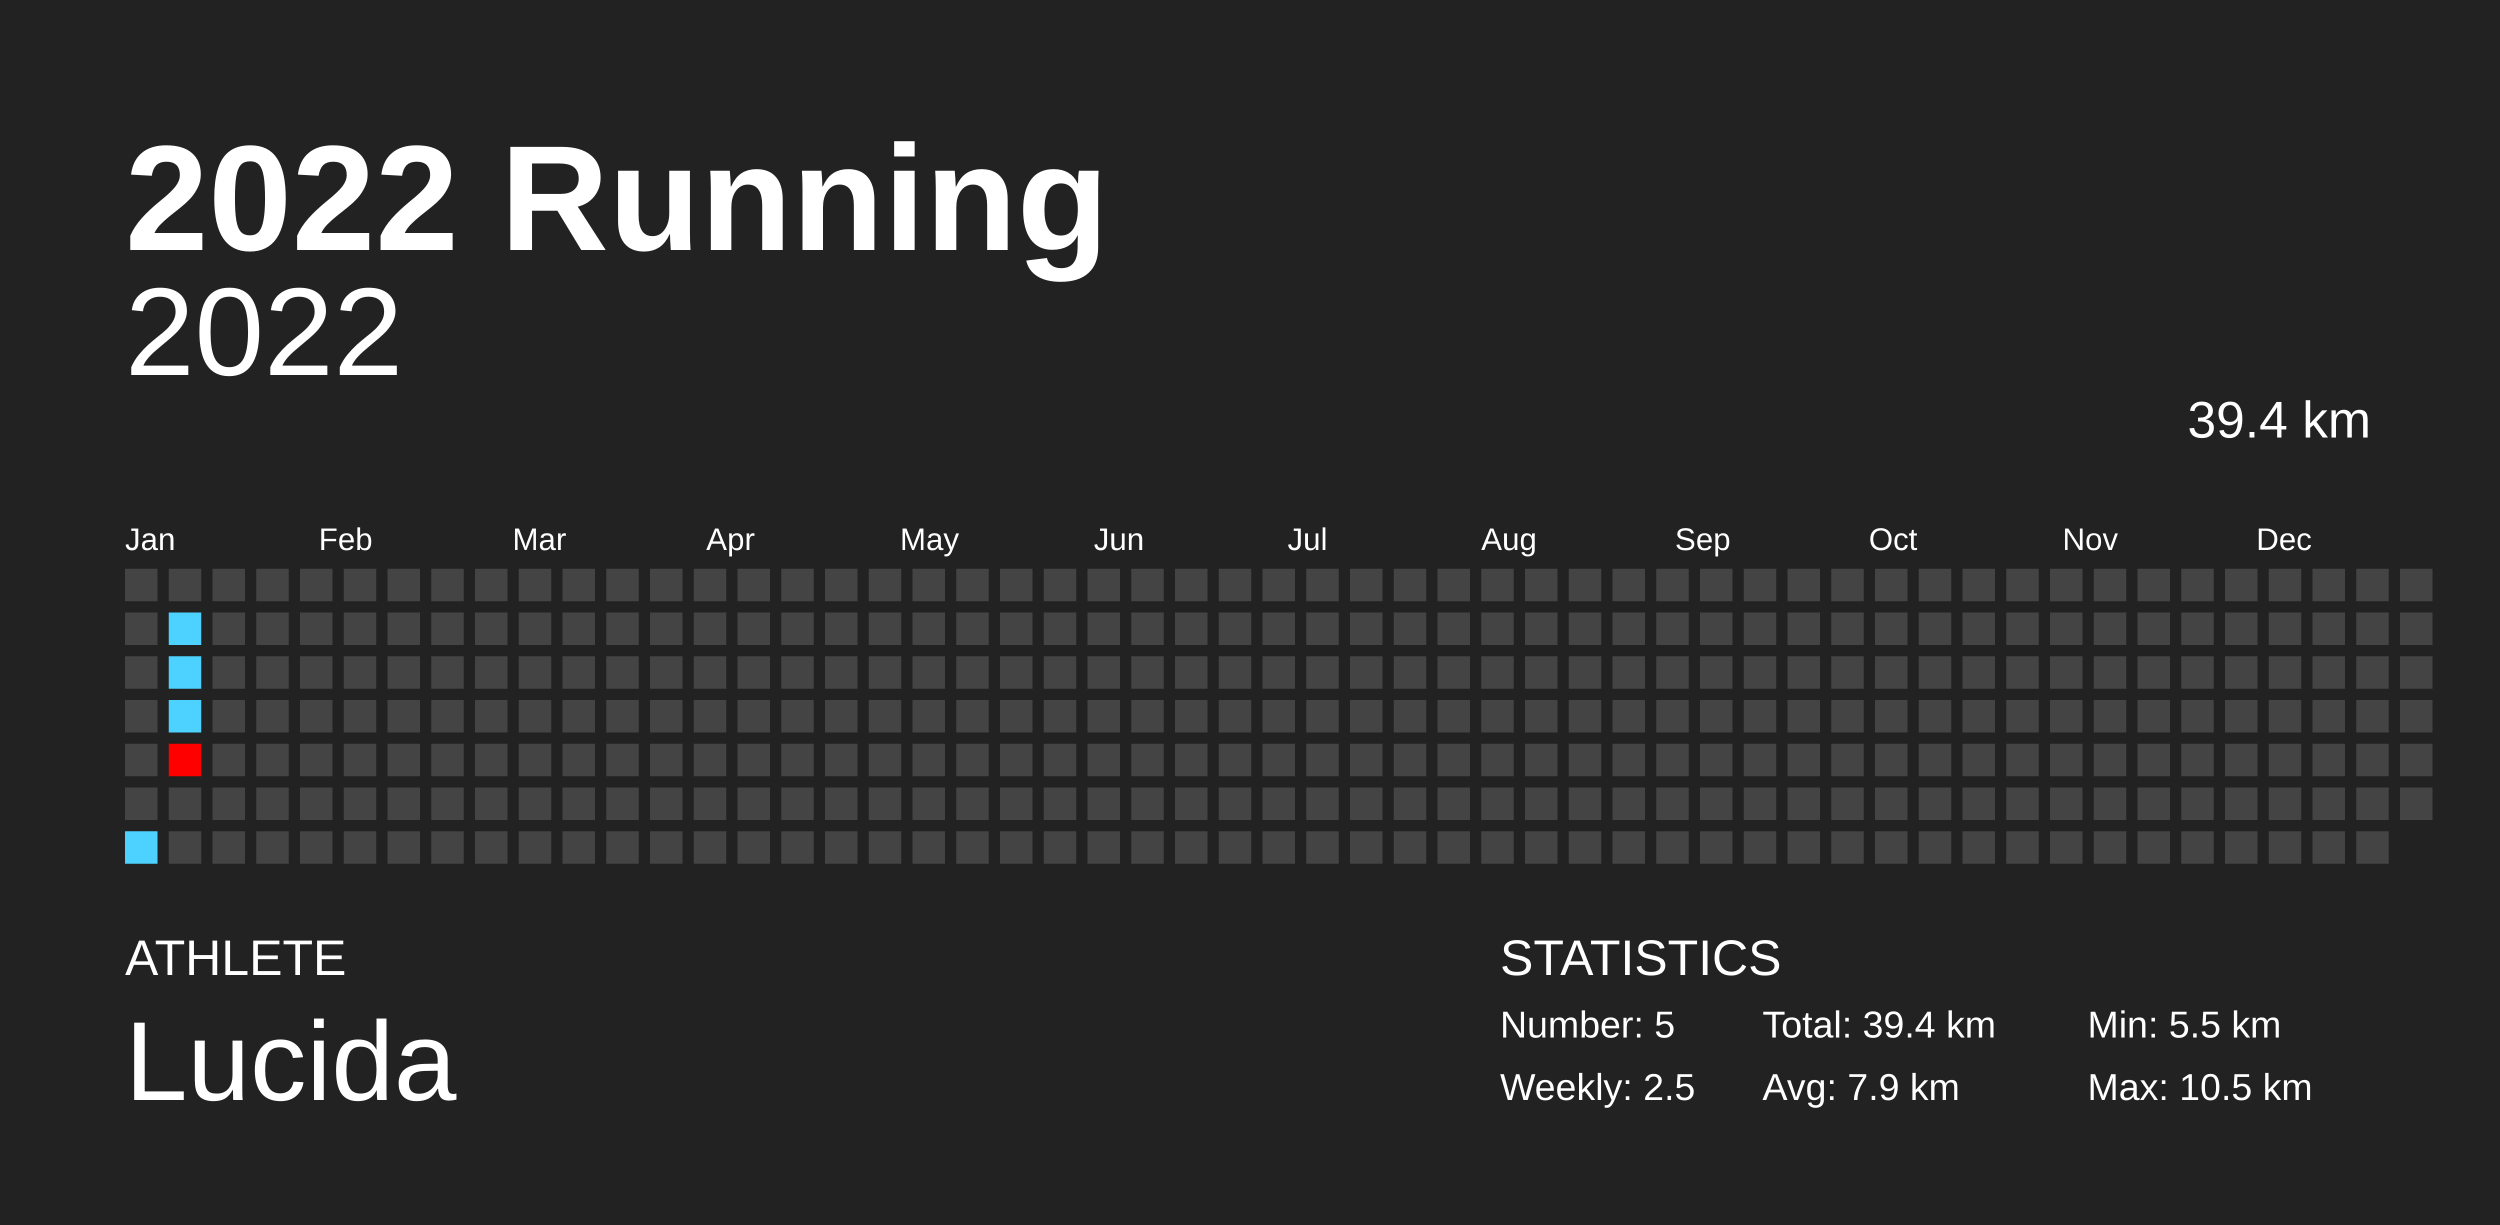
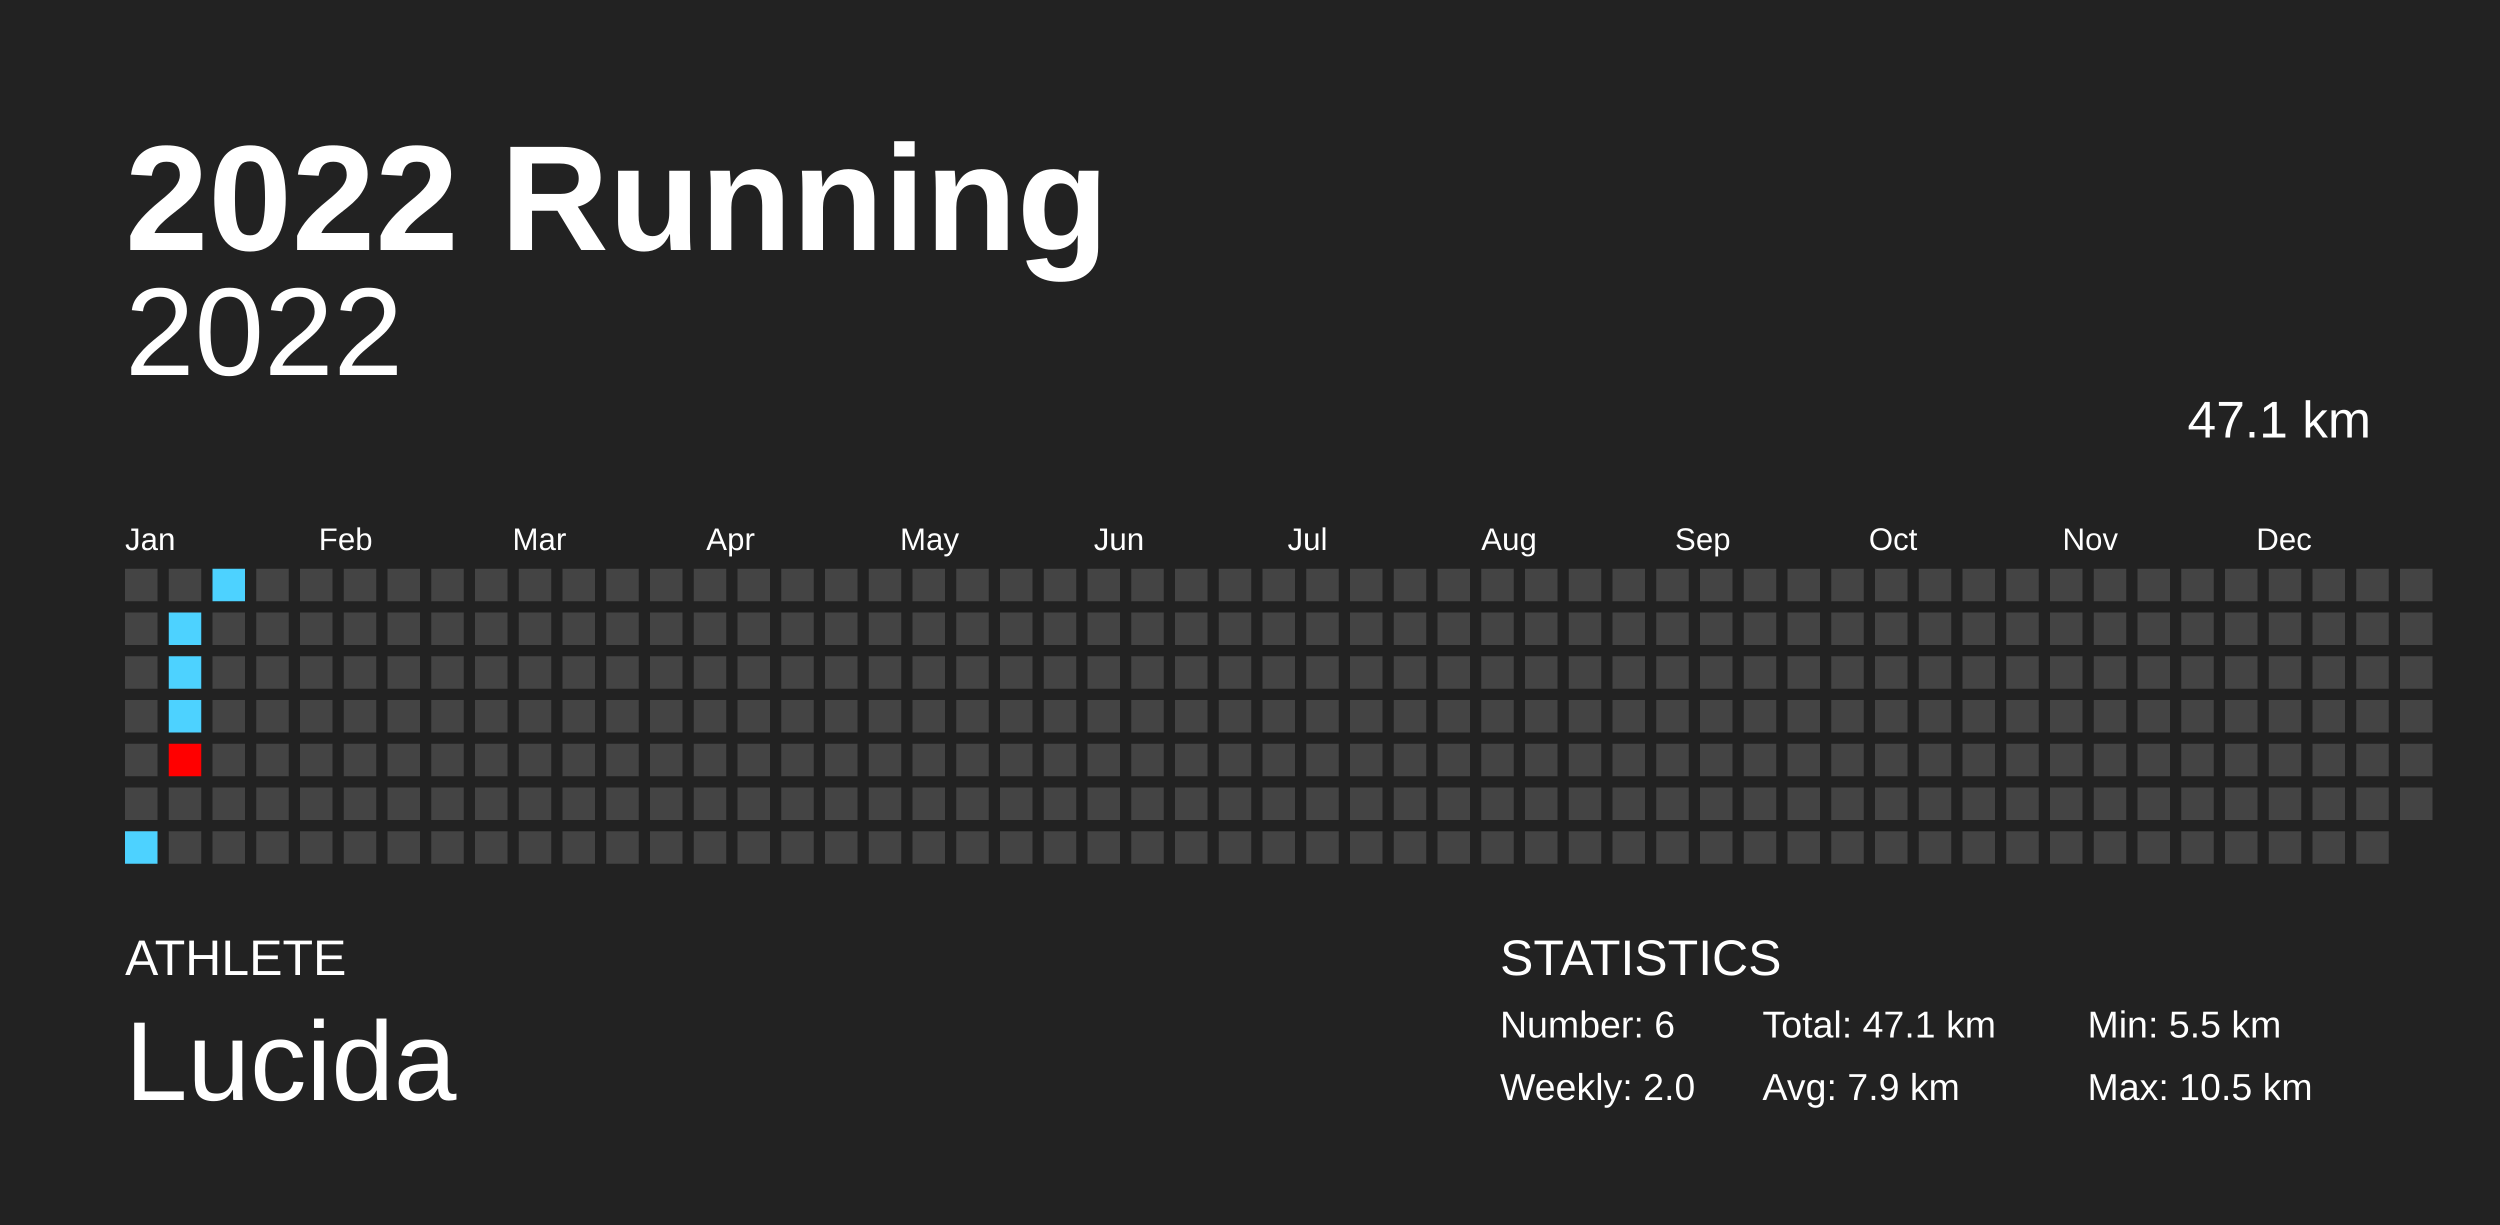
<svg xmlns="http://www.w3.org/2000/svg" baseProfile="full" height="98mm" version="1.1" viewBox="0,0,200,98" width="200mm">
  <defs />
  <rect fill="#222222" height="98" width="200" x="0" y="0" />
  <text fill="#FFFFFF" style="font-size:12px; font-family:Arial; font-weight:bold;" x="10" y="20">2022 Running</text>
  <text fill="#FFFFFF" style="font-size:4px; font-family:Arial" x="10" y="78">ATHLETE</text>
  <text fill="#FFFFFF" style="font-size:9px; font-family:Arial" x="10" y="88">Lucida</text>
  <text fill="#FFFFFF" style="font-size:4px; font-family:Arial" x="120" y="78">STATISTICS</text>
-   <text fill="#FFFFFF" style="font-size:3px; font-family:Arial" x="120" y="83">Number: 5</text>
-   <text fill="#FFFFFF" style="font-size:3px; font-family:Arial" x="120" y="88">Weekly: 2.5</text>
-   <text fill="#FFFFFF" style="font-size:3px; font-family:Arial" x="141" y="83">Total: 39.4 km</text>
+   <text fill="#FFFFFF" style="font-size:3px; font-family:Arial" x="120" y="83">Number: 6</text>
+   <text fill="#FFFFFF" style="font-size:3px; font-family:Arial" x="120" y="88">Weekly: 2.0</text>
+   <text fill="#FFFFFF" style="font-size:3px; font-family:Arial" x="141" y="83">Total: 47.1 km</text>
  <text fill="#FFFFFF" style="font-size:3px; font-family:Arial" x="141" y="88">Avg: 7.9 km</text>
  <text fill="#FFFFFF" style="font-size:3px; font-family:Arial" x="167" y="83">Min: 5.5 km</text>
  <text fill="#FFFFFF" style="font-size:3px; font-family:Arial" x="167" y="88">Max: 10.5 km</text>
  <text alignment-baseline="hanging" fill="#FFFFFF" style="font-size:10.0px; font-family:Arial;" x="10" y="30">2022</text>
-   <text alignment-baseline="hanging" fill="#FFFFFF" style="font-size:4.125px; font-family:Arial;" x="175" y="35">39.4 km</text>
+   <text alignment-baseline="hanging" fill="#FFFFFF" style="font-size:4.125px; font-family:Arial;" x="175" y="35">47.1 km</text>
  <text fill="#FFFFFF" style="font-size:2.5px; font-family:Arial" x="10.0" y="44">Jan</text>
  <text fill="#FFFFFF" style="font-size:2.5px; font-family:Arial" x="25.5" y="44">Feb</text>
  <text fill="#FFFFFF" style="font-size:2.5px; font-family:Arial" x="41.0" y="44">Mar</text>
  <text fill="#FFFFFF" style="font-size:2.5px; font-family:Arial" x="56.5" y="44">Apr</text>
  <text fill="#FFFFFF" style="font-size:2.5px; font-family:Arial" x="72.0" y="44">May</text>
  <text fill="#FFFFFF" style="font-size:2.5px; font-family:Arial" x="87.5" y="44">Jun</text>
  <text fill="#FFFFFF" style="font-size:2.5px; font-family:Arial" x="103.0" y="44">Jul</text>
  <text fill="#FFFFFF" style="font-size:2.5px; font-family:Arial" x="118.5" y="44">Aug</text>
  <text fill="#FFFFFF" style="font-size:2.5px; font-family:Arial" x="134.0" y="44">Sep</text>
  <text fill="#FFFFFF" style="font-size:2.5px; font-family:Arial" x="149.5" y="44">Oct</text>
  <text fill="#FFFFFF" style="font-size:2.5px; font-family:Arial" x="165.0" y="44">Nov</text>
  <text fill="#FFFFFF" style="font-size:2.5px; font-family:Arial" x="180.5" y="44">Dec</text>
  <rect fill="#444444" height="2.6" width="2.6" x="10.0" y="45.5" />
  <rect fill="#444444" height="2.6" width="2.6" x="10.0" y="49.0" />
  <rect fill="#444444" height="2.6" width="2.6" x="10.0" y="52.5" />
  <rect fill="#444444" height="2.6" width="2.6" x="10.0" y="56.0" />
  <rect fill="#444444" height="2.6" width="2.6" x="10.0" y="59.5" />
  <rect fill="#444444" height="2.6" width="2.6" x="10.0" y="63.0" />
  <rect fill="#4dd2ff" height="2.6" width="2.6" x="10.0" y="66.5" />
  <rect fill="#444444" height="2.6" width="2.6" x="13.5" y="45.5" />
  <rect fill="#4dd2ff" height="2.6" width="2.6" x="13.5" y="49.0" />
  <rect fill="#4dd2ff" height="2.6" width="2.6" x="13.5" y="52.5" />
  <rect fill="#4dd2ff" height="2.6" width="2.6" x="13.5" y="56.0" />
  <rect fill="#ff0000" height="2.6" width="2.6" x="13.5" y="59.5" />
  <rect fill="#444444" height="2.6" width="2.6" x="13.5" y="63.0" />
  <rect fill="#444444" height="2.6" width="2.6" x="13.5" y="66.5" />
-   <rect fill="#444444" height="2.6" width="2.6" x="17.0" y="45.5" />
+   <rect fill="#4dd2ff" height="2.6" width="2.6" x="17.0" y="45.5" />
  <rect fill="#444444" height="2.6" width="2.6" x="17.0" y="49.0" />
  <rect fill="#444444" height="2.6" width="2.6" x="17.0" y="52.5" />
  <rect fill="#444444" height="2.6" width="2.6" x="17.0" y="56.0" />
  <rect fill="#444444" height="2.6" width="2.6" x="17.0" y="59.5" />
  <rect fill="#444444" height="2.6" width="2.6" x="17.0" y="63.0" />
  <rect fill="#444444" height="2.6" width="2.6" x="17.0" y="66.5" />
  <rect fill="#444444" height="2.6" width="2.6" x="20.5" y="45.5" />
  <rect fill="#444444" height="2.6" width="2.6" x="20.5" y="49.0" />
  <rect fill="#444444" height="2.6" width="2.6" x="20.5" y="52.5" />
  <rect fill="#444444" height="2.6" width="2.6" x="20.5" y="56.0" />
  <rect fill="#444444" height="2.6" width="2.6" x="20.5" y="59.5" />
  <rect fill="#444444" height="2.6" width="2.6" x="20.5" y="63.0" />
  <rect fill="#444444" height="2.6" width="2.6" x="20.5" y="66.5" />
  <rect fill="#444444" height="2.6" width="2.6" x="24.0" y="45.5" />
  <rect fill="#444444" height="2.6" width="2.6" x="24.0" y="49.0" />
  <rect fill="#444444" height="2.6" width="2.6" x="24.0" y="52.5" />
  <rect fill="#444444" height="2.6" width="2.6" x="24.0" y="56.0" />
  <rect fill="#444444" height="2.6" width="2.6" x="24.0" y="59.5" />
  <rect fill="#444444" height="2.6" width="2.6" x="24.0" y="63.0" />
  <rect fill="#444444" height="2.6" width="2.6" x="24.0" y="66.5" />
  <rect fill="#444444" height="2.6" width="2.6" x="27.5" y="45.5" />
  <rect fill="#444444" height="2.6" width="2.6" x="27.5" y="49.0" />
  <rect fill="#444444" height="2.6" width="2.6" x="27.5" y="52.5" />
  <rect fill="#444444" height="2.6" width="2.6" x="27.5" y="56.0" />
  <rect fill="#444444" height="2.6" width="2.6" x="27.5" y="59.5" />
  <rect fill="#444444" height="2.6" width="2.6" x="27.5" y="63.0" />
  <rect fill="#444444" height="2.6" width="2.6" x="27.5" y="66.5" />
  <rect fill="#444444" height="2.6" width="2.6" x="31.0" y="45.5" />
  <rect fill="#444444" height="2.6" width="2.6" x="31.0" y="49.0" />
  <rect fill="#444444" height="2.6" width="2.6" x="31.0" y="52.5" />
  <rect fill="#444444" height="2.6" width="2.6" x="31.0" y="56.0" />
  <rect fill="#444444" height="2.6" width="2.6" x="31.0" y="59.5" />
  <rect fill="#444444" height="2.6" width="2.6" x="31.0" y="63.0" />
  <rect fill="#444444" height="2.6" width="2.6" x="31.0" y="66.5" />
  <rect fill="#444444" height="2.6" width="2.6" x="34.5" y="45.5" />
  <rect fill="#444444" height="2.6" width="2.6" x="34.5" y="49.0" />
  <rect fill="#444444" height="2.6" width="2.6" x="34.5" y="52.5" />
  <rect fill="#444444" height="2.6" width="2.6" x="34.5" y="56.0" />
  <rect fill="#444444" height="2.6" width="2.6" x="34.5" y="59.5" />
  <rect fill="#444444" height="2.6" width="2.6" x="34.5" y="63.0" />
  <rect fill="#444444" height="2.6" width="2.6" x="34.5" y="66.5" />
  <rect fill="#444444" height="2.6" width="2.6" x="38.0" y="45.5" />
  <rect fill="#444444" height="2.6" width="2.6" x="38.0" y="49.0" />
  <rect fill="#444444" height="2.6" width="2.6" x="38.0" y="52.5" />
  <rect fill="#444444" height="2.6" width="2.6" x="38.0" y="56.0" />
  <rect fill="#444444" height="2.6" width="2.6" x="38.0" y="59.5" />
  <rect fill="#444444" height="2.6" width="2.6" x="38.0" y="63.0" />
  <rect fill="#444444" height="2.6" width="2.6" x="38.0" y="66.5" />
  <rect fill="#444444" height="2.6" width="2.6" x="41.5" y="45.5" />
  <rect fill="#444444" height="2.6" width="2.6" x="41.5" y="49.0" />
  <rect fill="#444444" height="2.6" width="2.6" x="41.5" y="52.5" />
  <rect fill="#444444" height="2.6" width="2.6" x="41.5" y="56.0" />
  <rect fill="#444444" height="2.6" width="2.6" x="41.5" y="59.5" />
  <rect fill="#444444" height="2.6" width="2.6" x="41.5" y="63.0" />
  <rect fill="#444444" height="2.6" width="2.6" x="41.5" y="66.5" />
  <rect fill="#444444" height="2.6" width="2.6" x="45.0" y="45.5" />
  <rect fill="#444444" height="2.6" width="2.6" x="45.0" y="49.0" />
  <rect fill="#444444" height="2.6" width="2.6" x="45.0" y="52.5" />
  <rect fill="#444444" height="2.6" width="2.6" x="45.0" y="56.0" />
  <rect fill="#444444" height="2.6" width="2.6" x="45.0" y="59.5" />
  <rect fill="#444444" height="2.6" width="2.6" x="45.0" y="63.0" />
  <rect fill="#444444" height="2.6" width="2.6" x="45.0" y="66.5" />
  <rect fill="#444444" height="2.6" width="2.6" x="48.5" y="45.5" />
  <rect fill="#444444" height="2.6" width="2.6" x="48.5" y="49.0" />
  <rect fill="#444444" height="2.6" width="2.6" x="48.5" y="52.5" />
  <rect fill="#444444" height="2.6" width="2.6" x="48.5" y="56.0" />
  <rect fill="#444444" height="2.6" width="2.6" x="48.5" y="59.5" />
  <rect fill="#444444" height="2.6" width="2.6" x="48.5" y="63.0" />
  <rect fill="#444444" height="2.6" width="2.6" x="48.5" y="66.5" />
  <rect fill="#444444" height="2.6" width="2.6" x="52.0" y="45.5" />
  <rect fill="#444444" height="2.6" width="2.6" x="52.0" y="49.0" />
  <rect fill="#444444" height="2.6" width="2.6" x="52.0" y="52.5" />
  <rect fill="#444444" height="2.6" width="2.6" x="52.0" y="56.0" />
  <rect fill="#444444" height="2.6" width="2.6" x="52.0" y="59.5" />
  <rect fill="#444444" height="2.6" width="2.6" x="52.0" y="63.0" />
  <rect fill="#444444" height="2.6" width="2.6" x="52.0" y="66.5" />
  <rect fill="#444444" height="2.6" width="2.6" x="55.5" y="45.5" />
  <rect fill="#444444" height="2.6" width="2.6" x="55.5" y="49.0" />
  <rect fill="#444444" height="2.6" width="2.6" x="55.5" y="52.5" />
  <rect fill="#444444" height="2.6" width="2.6" x="55.5" y="56.0" />
  <rect fill="#444444" height="2.6" width="2.6" x="55.5" y="59.5" />
  <rect fill="#444444" height="2.6" width="2.6" x="55.5" y="63.0" />
  <rect fill="#444444" height="2.6" width="2.6" x="55.5" y="66.5" />
  <rect fill="#444444" height="2.6" width="2.6" x="59.0" y="45.5" />
  <rect fill="#444444" height="2.6" width="2.6" x="59.0" y="49.0" />
  <rect fill="#444444" height="2.6" width="2.6" x="59.0" y="52.5" />
  <rect fill="#444444" height="2.6" width="2.6" x="59.0" y="56.0" />
  <rect fill="#444444" height="2.6" width="2.6" x="59.0" y="59.5" />
  <rect fill="#444444" height="2.6" width="2.6" x="59.0" y="63.0" />
  <rect fill="#444444" height="2.6" width="2.6" x="59.0" y="66.5" />
  <rect fill="#444444" height="2.6" width="2.6" x="62.5" y="45.5" />
  <rect fill="#444444" height="2.6" width="2.6" x="62.5" y="49.0" />
  <rect fill="#444444" height="2.6" width="2.6" x="62.5" y="52.5" />
  <rect fill="#444444" height="2.6" width="2.6" x="62.5" y="56.0" />
  <rect fill="#444444" height="2.6" width="2.6" x="62.5" y="59.5" />
  <rect fill="#444444" height="2.6" width="2.6" x="62.5" y="63.0" />
  <rect fill="#444444" height="2.6" width="2.6" x="62.5" y="66.5" />
  <rect fill="#444444" height="2.6" width="2.6" x="66.0" y="45.5" />
  <rect fill="#444444" height="2.6" width="2.6" x="66.0" y="49.0" />
  <rect fill="#444444" height="2.6" width="2.6" x="66.0" y="52.5" />
  <rect fill="#444444" height="2.6" width="2.6" x="66.0" y="56.0" />
  <rect fill="#444444" height="2.6" width="2.6" x="66.0" y="59.5" />
  <rect fill="#444444" height="2.6" width="2.6" x="66.0" y="63.0" />
  <rect fill="#444444" height="2.6" width="2.6" x="66.0" y="66.5" />
  <rect fill="#444444" height="2.6" width="2.6" x="69.5" y="45.5" />
  <rect fill="#444444" height="2.6" width="2.6" x="69.5" y="49.0" />
  <rect fill="#444444" height="2.6" width="2.6" x="69.5" y="52.5" />
  <rect fill="#444444" height="2.6" width="2.6" x="69.5" y="56.0" />
  <rect fill="#444444" height="2.6" width="2.6" x="69.5" y="59.5" />
  <rect fill="#444444" height="2.6" width="2.6" x="69.5" y="63.0" />
  <rect fill="#444444" height="2.6" width="2.6" x="69.5" y="66.5" />
  <rect fill="#444444" height="2.6" width="2.6" x="73.0" y="45.5" />
  <rect fill="#444444" height="2.6" width="2.6" x="73.0" y="49.0" />
  <rect fill="#444444" height="2.6" width="2.6" x="73.0" y="52.5" />
  <rect fill="#444444" height="2.6" width="2.6" x="73.0" y="56.0" />
  <rect fill="#444444" height="2.6" width="2.6" x="73.0" y="59.5" />
  <rect fill="#444444" height="2.6" width="2.6" x="73.0" y="63.0" />
  <rect fill="#444444" height="2.6" width="2.6" x="73.0" y="66.5" />
  <rect fill="#444444" height="2.6" width="2.6" x="76.5" y="45.5" />
  <rect fill="#444444" height="2.6" width="2.6" x="76.5" y="49.0" />
  <rect fill="#444444" height="2.6" width="2.6" x="76.5" y="52.5" />
  <rect fill="#444444" height="2.6" width="2.6" x="76.5" y="56.0" />
  <rect fill="#444444" height="2.6" width="2.6" x="76.5" y="59.5" />
  <rect fill="#444444" height="2.6" width="2.6" x="76.5" y="63.0" />
  <rect fill="#444444" height="2.6" width="2.6" x="76.5" y="66.5" />
  <rect fill="#444444" height="2.6" width="2.6" x="80.0" y="45.5" />
  <rect fill="#444444" height="2.6" width="2.6" x="80.0" y="49.0" />
  <rect fill="#444444" height="2.6" width="2.6" x="80.0" y="52.5" />
  <rect fill="#444444" height="2.6" width="2.6" x="80.0" y="56.0" />
  <rect fill="#444444" height="2.6" width="2.6" x="80.0" y="59.5" />
  <rect fill="#444444" height="2.6" width="2.6" x="80.0" y="63.0" />
  <rect fill="#444444" height="2.6" width="2.6" x="80.0" y="66.5" />
  <rect fill="#444444" height="2.6" width="2.6" x="83.5" y="45.5" />
  <rect fill="#444444" height="2.6" width="2.6" x="83.5" y="49.0" />
  <rect fill="#444444" height="2.6" width="2.6" x="83.5" y="52.5" />
  <rect fill="#444444" height="2.6" width="2.6" x="83.5" y="56.0" />
  <rect fill="#444444" height="2.6" width="2.6" x="83.5" y="59.5" />
  <rect fill="#444444" height="2.6" width="2.6" x="83.5" y="63.0" />
  <rect fill="#444444" height="2.6" width="2.6" x="83.5" y="66.5" />
  <rect fill="#444444" height="2.6" width="2.6" x="87.0" y="45.5" />
  <rect fill="#444444" height="2.6" width="2.6" x="87.0" y="49.0" />
  <rect fill="#444444" height="2.6" width="2.6" x="87.0" y="52.5" />
  <rect fill="#444444" height="2.6" width="2.6" x="87.0" y="56.0" />
  <rect fill="#444444" height="2.6" width="2.6" x="87.0" y="59.5" />
  <rect fill="#444444" height="2.6" width="2.6" x="87.0" y="63.0" />
  <rect fill="#444444" height="2.6" width="2.6" x="87.0" y="66.5" />
  <rect fill="#444444" height="2.6" width="2.6" x="90.5" y="45.5" />
  <rect fill="#444444" height="2.6" width="2.6" x="90.5" y="49.0" />
  <rect fill="#444444" height="2.6" width="2.6" x="90.5" y="52.5" />
  <rect fill="#444444" height="2.6" width="2.6" x="90.5" y="56.0" />
  <rect fill="#444444" height="2.6" width="2.6" x="90.5" y="59.5" />
  <rect fill="#444444" height="2.6" width="2.6" x="90.5" y="63.0" />
  <rect fill="#444444" height="2.6" width="2.6" x="90.5" y="66.5" />
  <rect fill="#444444" height="2.6" width="2.6" x="94.0" y="45.5" />
  <rect fill="#444444" height="2.6" width="2.6" x="94.0" y="49.0" />
  <rect fill="#444444" height="2.6" width="2.6" x="94.0" y="52.5" />
  <rect fill="#444444" height="2.6" width="2.6" x="94.0" y="56.0" />
  <rect fill="#444444" height="2.6" width="2.6" x="94.0" y="59.5" />
  <rect fill="#444444" height="2.6" width="2.6" x="94.0" y="63.0" />
  <rect fill="#444444" height="2.6" width="2.6" x="94.0" y="66.5" />
  <rect fill="#444444" height="2.6" width="2.6" x="97.5" y="45.5" />
  <rect fill="#444444" height="2.6" width="2.6" x="97.5" y="49.0" />
  <rect fill="#444444" height="2.6" width="2.6" x="97.5" y="52.5" />
  <rect fill="#444444" height="2.6" width="2.6" x="97.5" y="56.0" />
  <rect fill="#444444" height="2.6" width="2.6" x="97.5" y="59.5" />
  <rect fill="#444444" height="2.6" width="2.6" x="97.5" y="63.0" />
  <rect fill="#444444" height="2.6" width="2.6" x="97.5" y="66.5" />
  <rect fill="#444444" height="2.6" width="2.6" x="101.0" y="45.5" />
  <rect fill="#444444" height="2.6" width="2.6" x="101.0" y="49.0" />
  <rect fill="#444444" height="2.6" width="2.6" x="101.0" y="52.5" />
  <rect fill="#444444" height="2.6" width="2.6" x="101.0" y="56.0" />
  <rect fill="#444444" height="2.6" width="2.6" x="101.0" y="59.5" />
  <rect fill="#444444" height="2.6" width="2.6" x="101.0" y="63.0" />
  <rect fill="#444444" height="2.6" width="2.6" x="101.0" y="66.5" />
  <rect fill="#444444" height="2.6" width="2.6" x="104.5" y="45.5" />
  <rect fill="#444444" height="2.6" width="2.6" x="104.5" y="49.0" />
  <rect fill="#444444" height="2.6" width="2.6" x="104.5" y="52.5" />
  <rect fill="#444444" height="2.6" width="2.6" x="104.5" y="56.0" />
  <rect fill="#444444" height="2.6" width="2.6" x="104.5" y="59.5" />
  <rect fill="#444444" height="2.6" width="2.6" x="104.5" y="63.0" />
  <rect fill="#444444" height="2.6" width="2.6" x="104.5" y="66.5" />
  <rect fill="#444444" height="2.6" width="2.6" x="108.0" y="45.5" />
  <rect fill="#444444" height="2.6" width="2.6" x="108.0" y="49.0" />
  <rect fill="#444444" height="2.6" width="2.6" x="108.0" y="52.5" />
  <rect fill="#444444" height="2.6" width="2.6" x="108.0" y="56.0" />
  <rect fill="#444444" height="2.6" width="2.6" x="108.0" y="59.5" />
  <rect fill="#444444" height="2.6" width="2.6" x="108.0" y="63.0" />
  <rect fill="#444444" height="2.6" width="2.6" x="108.0" y="66.5" />
  <rect fill="#444444" height="2.6" width="2.6" x="111.5" y="45.5" />
  <rect fill="#444444" height="2.6" width="2.6" x="111.5" y="49.0" />
  <rect fill="#444444" height="2.6" width="2.6" x="111.5" y="52.5" />
  <rect fill="#444444" height="2.6" width="2.6" x="111.5" y="56.0" />
  <rect fill="#444444" height="2.6" width="2.6" x="111.5" y="59.5" />
  <rect fill="#444444" height="2.6" width="2.6" x="111.5" y="63.0" />
  <rect fill="#444444" height="2.6" width="2.6" x="111.5" y="66.5" />
  <rect fill="#444444" height="2.6" width="2.6" x="115.0" y="45.5" />
  <rect fill="#444444" height="2.6" width="2.6" x="115.0" y="49.0" />
  <rect fill="#444444" height="2.6" width="2.6" x="115.0" y="52.5" />
  <rect fill="#444444" height="2.6" width="2.6" x="115.0" y="56.0" />
  <rect fill="#444444" height="2.6" width="2.6" x="115.0" y="59.5" />
  <rect fill="#444444" height="2.6" width="2.6" x="115.0" y="63.0" />
  <rect fill="#444444" height="2.6" width="2.6" x="115.0" y="66.5" />
  <rect fill="#444444" height="2.6" width="2.6" x="118.5" y="45.5" />
  <rect fill="#444444" height="2.6" width="2.6" x="118.5" y="49.0" />
  <rect fill="#444444" height="2.6" width="2.6" x="118.5" y="52.5" />
  <rect fill="#444444" height="2.6" width="2.6" x="118.5" y="56.0" />
  <rect fill="#444444" height="2.6" width="2.6" x="118.5" y="59.5" />
  <rect fill="#444444" height="2.6" width="2.6" x="118.5" y="63.0" />
  <rect fill="#444444" height="2.6" width="2.6" x="118.5" y="66.5" />
  <rect fill="#444444" height="2.6" width="2.6" x="122.0" y="45.5" />
  <rect fill="#444444" height="2.6" width="2.6" x="122.0" y="49.0" />
  <rect fill="#444444" height="2.6" width="2.6" x="122.0" y="52.5" />
  <rect fill="#444444" height="2.6" width="2.6" x="122.0" y="56.0" />
  <rect fill="#444444" height="2.6" width="2.6" x="122.0" y="59.5" />
  <rect fill="#444444" height="2.6" width="2.6" x="122.0" y="63.0" />
  <rect fill="#444444" height="2.6" width="2.6" x="122.0" y="66.5" />
  <rect fill="#444444" height="2.6" width="2.6" x="125.5" y="45.5" />
  <rect fill="#444444" height="2.6" width="2.6" x="125.5" y="49.0" />
  <rect fill="#444444" height="2.6" width="2.6" x="125.5" y="52.5" />
  <rect fill="#444444" height="2.6" width="2.6" x="125.5" y="56.0" />
  <rect fill="#444444" height="2.6" width="2.6" x="125.5" y="59.5" />
  <rect fill="#444444" height="2.6" width="2.6" x="125.5" y="63.0" />
  <rect fill="#444444" height="2.6" width="2.6" x="125.5" y="66.5" />
  <rect fill="#444444" height="2.6" width="2.6" x="129.0" y="45.5" />
  <rect fill="#444444" height="2.6" width="2.6" x="129.0" y="49.0" />
  <rect fill="#444444" height="2.6" width="2.6" x="129.0" y="52.5" />
  <rect fill="#444444" height="2.6" width="2.6" x="129.0" y="56.0" />
  <rect fill="#444444" height="2.6" width="2.6" x="129.0" y="59.5" />
  <rect fill="#444444" height="2.6" width="2.6" x="129.0" y="63.0" />
  <rect fill="#444444" height="2.6" width="2.6" x="129.0" y="66.5" />
  <rect fill="#444444" height="2.6" width="2.6" x="132.5" y="45.5" />
  <rect fill="#444444" height="2.6" width="2.6" x="132.5" y="49.0" />
  <rect fill="#444444" height="2.6" width="2.6" x="132.5" y="52.5" />
  <rect fill="#444444" height="2.6" width="2.6" x="132.5" y="56.0" />
  <rect fill="#444444" height="2.6" width="2.6" x="132.5" y="59.5" />
  <rect fill="#444444" height="2.6" width="2.6" x="132.5" y="63.0" />
  <rect fill="#444444" height="2.6" width="2.6" x="132.5" y="66.5" />
  <rect fill="#444444" height="2.6" width="2.6" x="136.0" y="45.5" />
  <rect fill="#444444" height="2.6" width="2.6" x="136.0" y="49.0" />
  <rect fill="#444444" height="2.6" width="2.6" x="136.0" y="52.5" />
  <rect fill="#444444" height="2.6" width="2.6" x="136.0" y="56.0" />
  <rect fill="#444444" height="2.6" width="2.6" x="136.0" y="59.5" />
  <rect fill="#444444" height="2.6" width="2.6" x="136.0" y="63.0" />
  <rect fill="#444444" height="2.6" width="2.6" x="136.0" y="66.5" />
  <rect fill="#444444" height="2.6" width="2.6" x="139.5" y="45.5" />
  <rect fill="#444444" height="2.6" width="2.6" x="139.5" y="49.0" />
  <rect fill="#444444" height="2.6" width="2.6" x="139.5" y="52.5" />
  <rect fill="#444444" height="2.6" width="2.6" x="139.5" y="56.0" />
  <rect fill="#444444" height="2.6" width="2.6" x="139.5" y="59.5" />
  <rect fill="#444444" height="2.6" width="2.6" x="139.5" y="63.0" />
  <rect fill="#444444" height="2.6" width="2.6" x="139.5" y="66.5" />
  <rect fill="#444444" height="2.6" width="2.6" x="143.0" y="45.5" />
  <rect fill="#444444" height="2.6" width="2.6" x="143.0" y="49.0" />
  <rect fill="#444444" height="2.6" width="2.6" x="143.0" y="52.5" />
  <rect fill="#444444" height="2.6" width="2.6" x="143.0" y="56.0" />
  <rect fill="#444444" height="2.6" width="2.6" x="143.0" y="59.5" />
  <rect fill="#444444" height="2.6" width="2.6" x="143.0" y="63.0" />
  <rect fill="#444444" height="2.6" width="2.6" x="143.0" y="66.5" />
  <rect fill="#444444" height="2.6" width="2.6" x="146.5" y="45.5" />
  <rect fill="#444444" height="2.6" width="2.6" x="146.5" y="49.0" />
  <rect fill="#444444" height="2.6" width="2.6" x="146.5" y="52.5" />
  <rect fill="#444444" height="2.6" width="2.6" x="146.5" y="56.0" />
  <rect fill="#444444" height="2.6" width="2.6" x="146.5" y="59.5" />
  <rect fill="#444444" height="2.6" width="2.6" x="146.5" y="63.0" />
  <rect fill="#444444" height="2.6" width="2.6" x="146.5" y="66.5" />
  <rect fill="#444444" height="2.6" width="2.6" x="150.0" y="45.5" />
  <rect fill="#444444" height="2.6" width="2.6" x="150.0" y="49.0" />
  <rect fill="#444444" height="2.6" width="2.6" x="150.0" y="52.5" />
  <rect fill="#444444" height="2.6" width="2.6" x="150.0" y="56.0" />
  <rect fill="#444444" height="2.6" width="2.6" x="150.0" y="59.5" />
  <rect fill="#444444" height="2.6" width="2.6" x="150.0" y="63.0" />
  <rect fill="#444444" height="2.6" width="2.6" x="150.0" y="66.5" />
  <rect fill="#444444" height="2.6" width="2.6" x="153.5" y="45.5" />
  <rect fill="#444444" height="2.6" width="2.6" x="153.5" y="49.0" />
  <rect fill="#444444" height="2.6" width="2.6" x="153.5" y="52.5" />
  <rect fill="#444444" height="2.6" width="2.6" x="153.5" y="56.0" />
  <rect fill="#444444" height="2.6" width="2.6" x="153.5" y="59.5" />
  <rect fill="#444444" height="2.6" width="2.6" x="153.5" y="63.0" />
  <rect fill="#444444" height="2.6" width="2.6" x="153.5" y="66.5" />
  <rect fill="#444444" height="2.6" width="2.6" x="157.0" y="45.5" />
  <rect fill="#444444" height="2.6" width="2.6" x="157.0" y="49.0" />
  <rect fill="#444444" height="2.6" width="2.6" x="157.0" y="52.5" />
  <rect fill="#444444" height="2.6" width="2.6" x="157.0" y="56.0" />
  <rect fill="#444444" height="2.6" width="2.6" x="157.0" y="59.5" />
  <rect fill="#444444" height="2.6" width="2.6" x="157.0" y="63.0" />
  <rect fill="#444444" height="2.6" width="2.6" x="157.0" y="66.5" />
  <rect fill="#444444" height="2.6" width="2.6" x="160.5" y="45.5" />
  <rect fill="#444444" height="2.6" width="2.6" x="160.5" y="49.0" />
  <rect fill="#444444" height="2.6" width="2.6" x="160.5" y="52.5" />
  <rect fill="#444444" height="2.6" width="2.6" x="160.5" y="56.0" />
  <rect fill="#444444" height="2.6" width="2.6" x="160.5" y="59.5" />
  <rect fill="#444444" height="2.6" width="2.6" x="160.5" y="63.0" />
  <rect fill="#444444" height="2.6" width="2.6" x="160.5" y="66.5" />
  <rect fill="#444444" height="2.6" width="2.6" x="164.0" y="45.5" />
  <rect fill="#444444" height="2.6" width="2.6" x="164.0" y="49.0" />
  <rect fill="#444444" height="2.6" width="2.6" x="164.0" y="52.5" />
  <rect fill="#444444" height="2.6" width="2.6" x="164.0" y="56.0" />
  <rect fill="#444444" height="2.6" width="2.6" x="164.0" y="59.5" />
  <rect fill="#444444" height="2.6" width="2.6" x="164.0" y="63.0" />
  <rect fill="#444444" height="2.6" width="2.6" x="164.0" y="66.5" />
  <rect fill="#444444" height="2.6" width="2.6" x="167.5" y="45.5" />
  <rect fill="#444444" height="2.6" width="2.6" x="167.5" y="49.0" />
  <rect fill="#444444" height="2.6" width="2.6" x="167.5" y="52.5" />
  <rect fill="#444444" height="2.6" width="2.6" x="167.5" y="56.0" />
  <rect fill="#444444" height="2.6" width="2.6" x="167.5" y="59.5" />
  <rect fill="#444444" height="2.6" width="2.6" x="167.5" y="63.0" />
  <rect fill="#444444" height="2.6" width="2.6" x="167.5" y="66.5" />
  <rect fill="#444444" height="2.6" width="2.6" x="171.0" y="45.5" />
  <rect fill="#444444" height="2.6" width="2.6" x="171.0" y="49.0" />
  <rect fill="#444444" height="2.6" width="2.6" x="171.0" y="52.5" />
  <rect fill="#444444" height="2.6" width="2.6" x="171.0" y="56.0" />
  <rect fill="#444444" height="2.6" width="2.6" x="171.0" y="59.5" />
  <rect fill="#444444" height="2.6" width="2.6" x="171.0" y="63.0" />
  <rect fill="#444444" height="2.6" width="2.6" x="171.0" y="66.5" />
  <rect fill="#444444" height="2.6" width="2.6" x="174.5" y="45.5" />
  <rect fill="#444444" height="2.6" width="2.6" x="174.5" y="49.0" />
  <rect fill="#444444" height="2.6" width="2.6" x="174.5" y="52.5" />
  <rect fill="#444444" height="2.6" width="2.6" x="174.5" y="56.0" />
  <rect fill="#444444" height="2.6" width="2.6" x="174.5" y="59.5" />
  <rect fill="#444444" height="2.6" width="2.6" x="174.5" y="63.0" />
  <rect fill="#444444" height="2.6" width="2.6" x="174.5" y="66.5" />
  <rect fill="#444444" height="2.6" width="2.6" x="178.0" y="45.5" />
  <rect fill="#444444" height="2.6" width="2.6" x="178.0" y="49.0" />
  <rect fill="#444444" height="2.6" width="2.6" x="178.0" y="52.5" />
  <rect fill="#444444" height="2.6" width="2.6" x="178.0" y="56.0" />
  <rect fill="#444444" height="2.6" width="2.6" x="178.0" y="59.5" />
  <rect fill="#444444" height="2.6" width="2.6" x="178.0" y="63.0" />
  <rect fill="#444444" height="2.6" width="2.6" x="178.0" y="66.5" />
  <rect fill="#444444" height="2.6" width="2.6" x="181.5" y="45.5" />
  <rect fill="#444444" height="2.6" width="2.6" x="181.5" y="49.0" />
  <rect fill="#444444" height="2.6" width="2.6" x="181.5" y="52.5" />
  <rect fill="#444444" height="2.6" width="2.6" x="181.5" y="56.0" />
  <rect fill="#444444" height="2.6" width="2.6" x="181.5" y="59.5" />
  <rect fill="#444444" height="2.6" width="2.6" x="181.5" y="63.0" />
  <rect fill="#444444" height="2.6" width="2.6" x="181.5" y="66.5" />
  <rect fill="#444444" height="2.6" width="2.6" x="185.0" y="45.5" />
  <rect fill="#444444" height="2.6" width="2.6" x="185.0" y="49.0" />
  <rect fill="#444444" height="2.6" width="2.6" x="185.0" y="52.5" />
  <rect fill="#444444" height="2.6" width="2.6" x="185.0" y="56.0" />
  <rect fill="#444444" height="2.6" width="2.6" x="185.0" y="59.5" />
  <rect fill="#444444" height="2.6" width="2.6" x="185.0" y="63.0" />
  <rect fill="#444444" height="2.6" width="2.6" x="185.0" y="66.5" />
  <rect fill="#444444" height="2.6" width="2.6" x="188.5" y="45.5" />
  <rect fill="#444444" height="2.6" width="2.6" x="188.5" y="49.0" />
  <rect fill="#444444" height="2.6" width="2.6" x="188.5" y="52.5" />
  <rect fill="#444444" height="2.6" width="2.6" x="188.5" y="56.0" />
  <rect fill="#444444" height="2.6" width="2.6" x="188.5" y="59.5" />
  <rect fill="#444444" height="2.6" width="2.6" x="188.5" y="63.0" />
  <rect fill="#444444" height="2.6" width="2.6" x="188.5" y="66.5" />
  <rect fill="#444444" height="2.6" width="2.6" x="192.0" y="45.5" />
  <rect fill="#444444" height="2.6" width="2.6" x="192.0" y="49.0" />
  <rect fill="#444444" height="2.6" width="2.6" x="192.0" y="52.5" />
  <rect fill="#444444" height="2.6" width="2.6" x="192.0" y="56.0" />
  <rect fill="#444444" height="2.6" width="2.6" x="192.0" y="59.5" />
  <rect fill="#444444" height="2.6" width="2.6" x="192.0" y="63.0" />
</svg>
